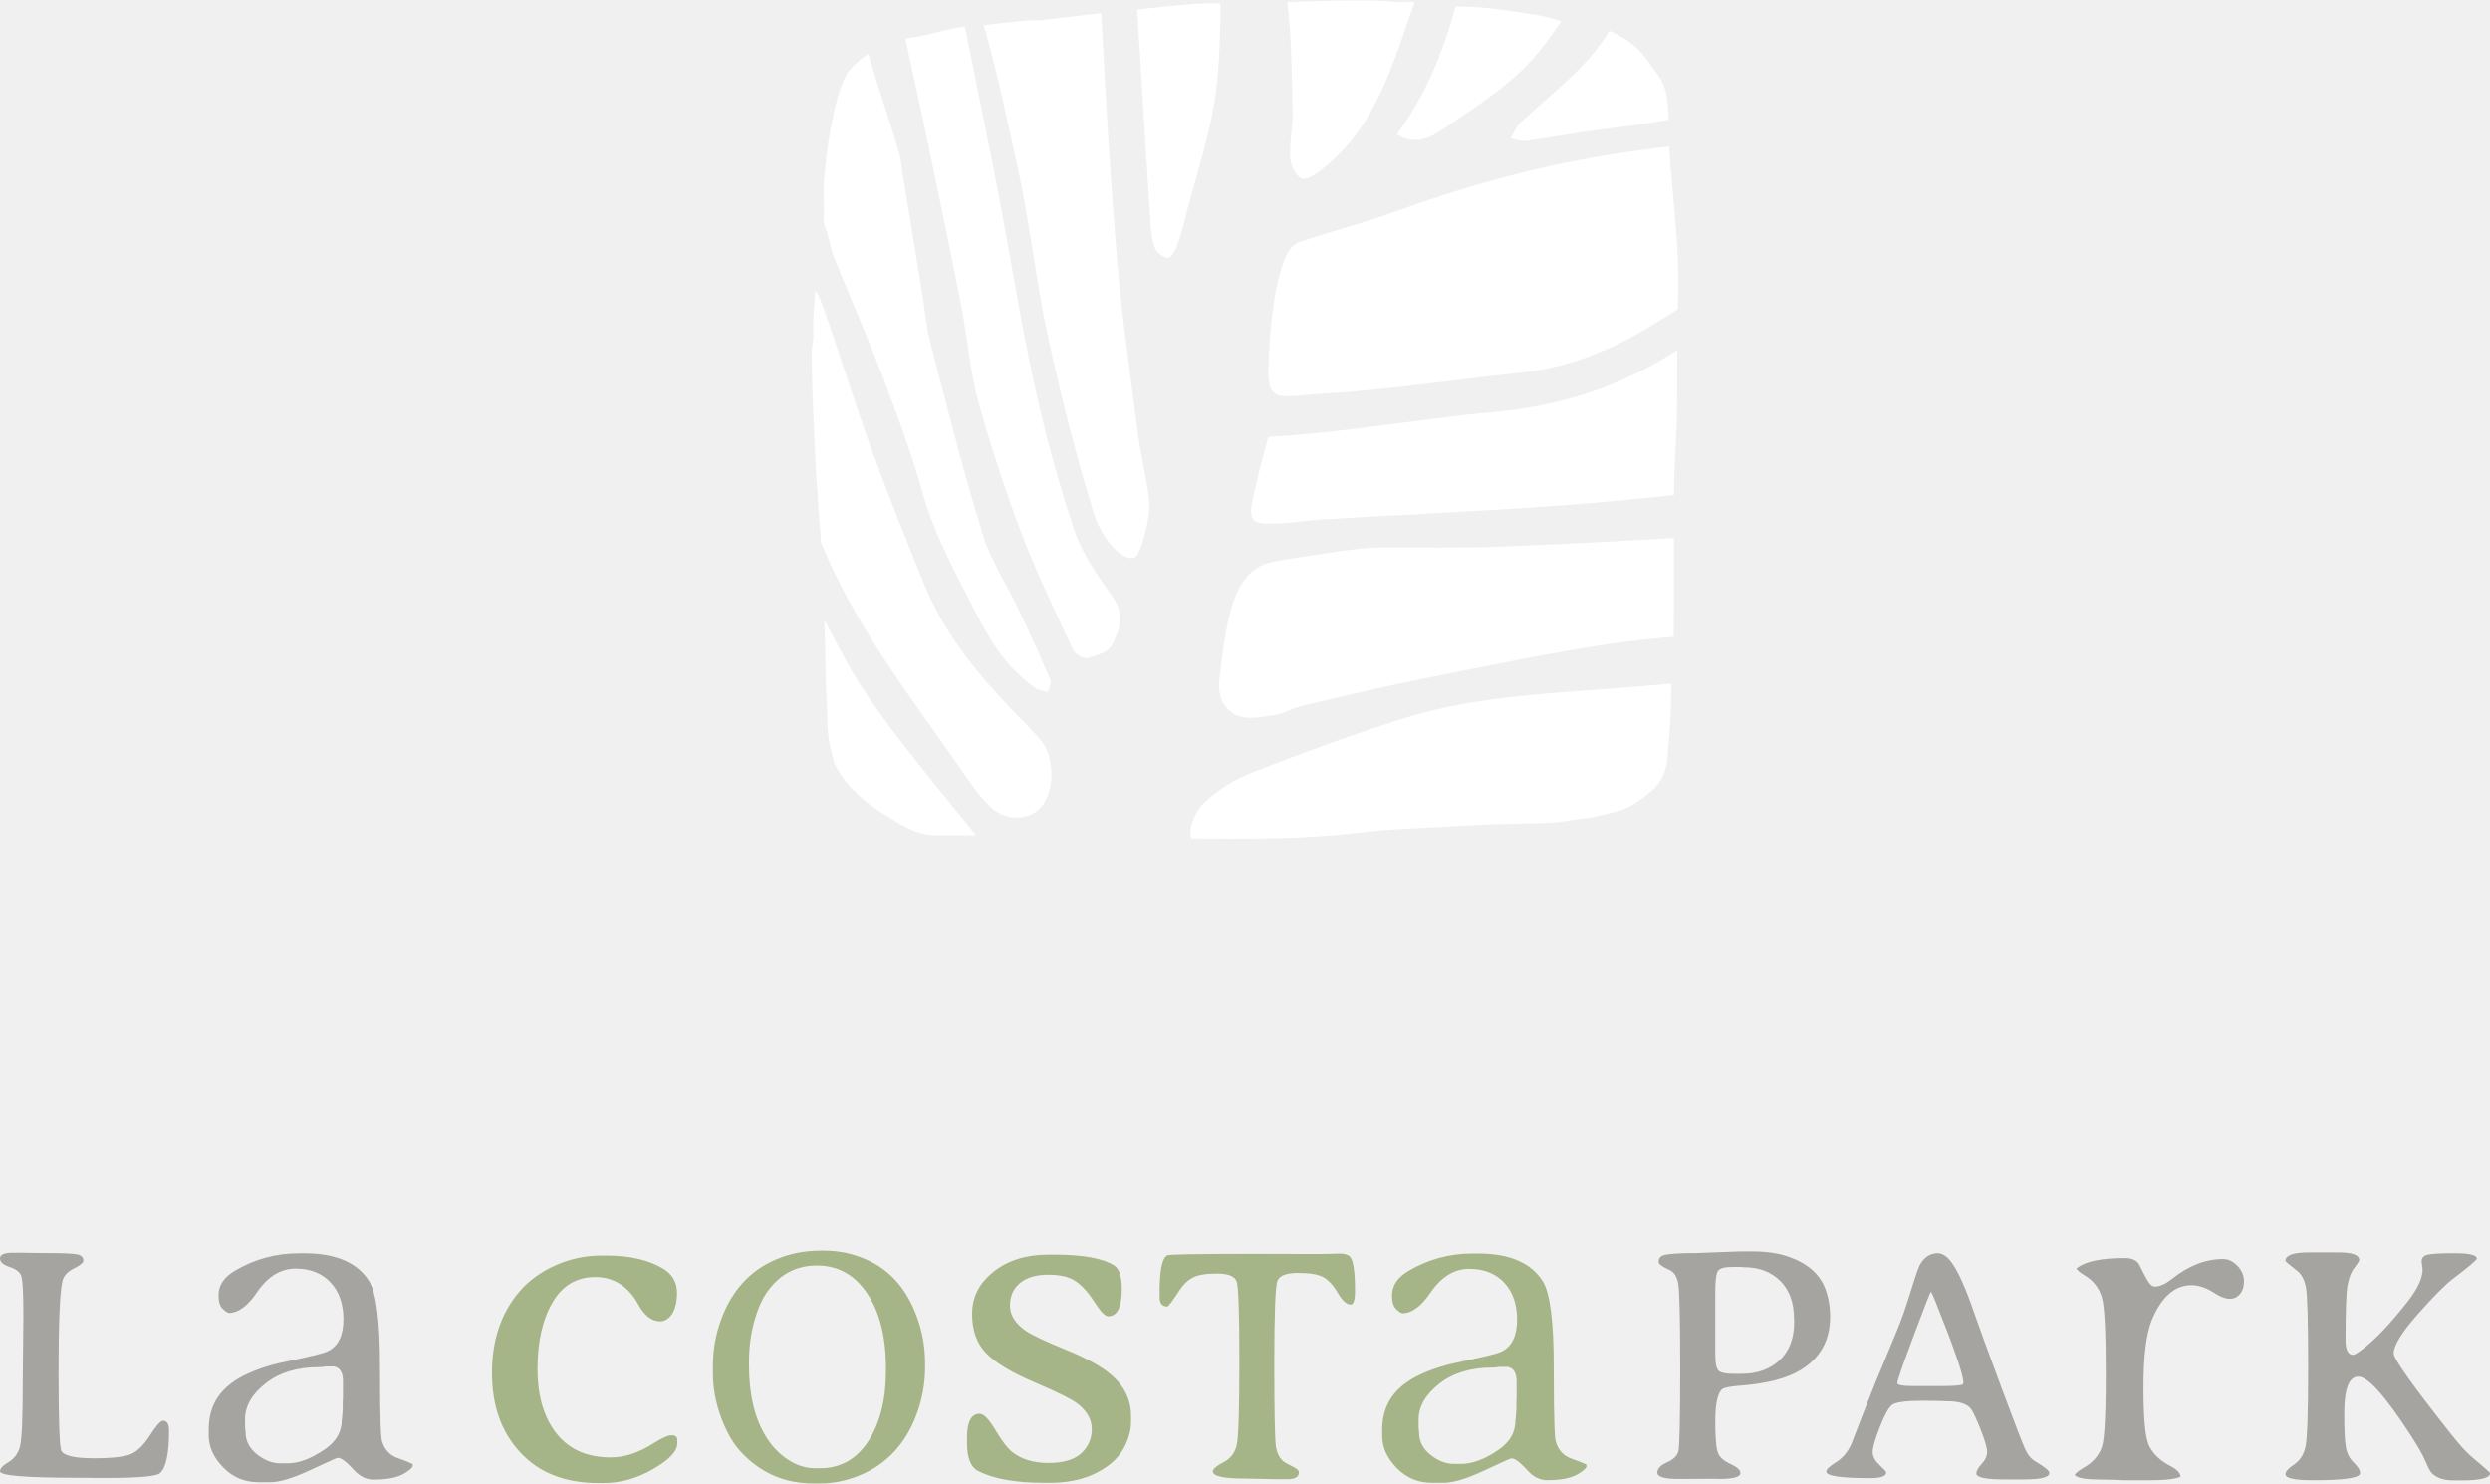
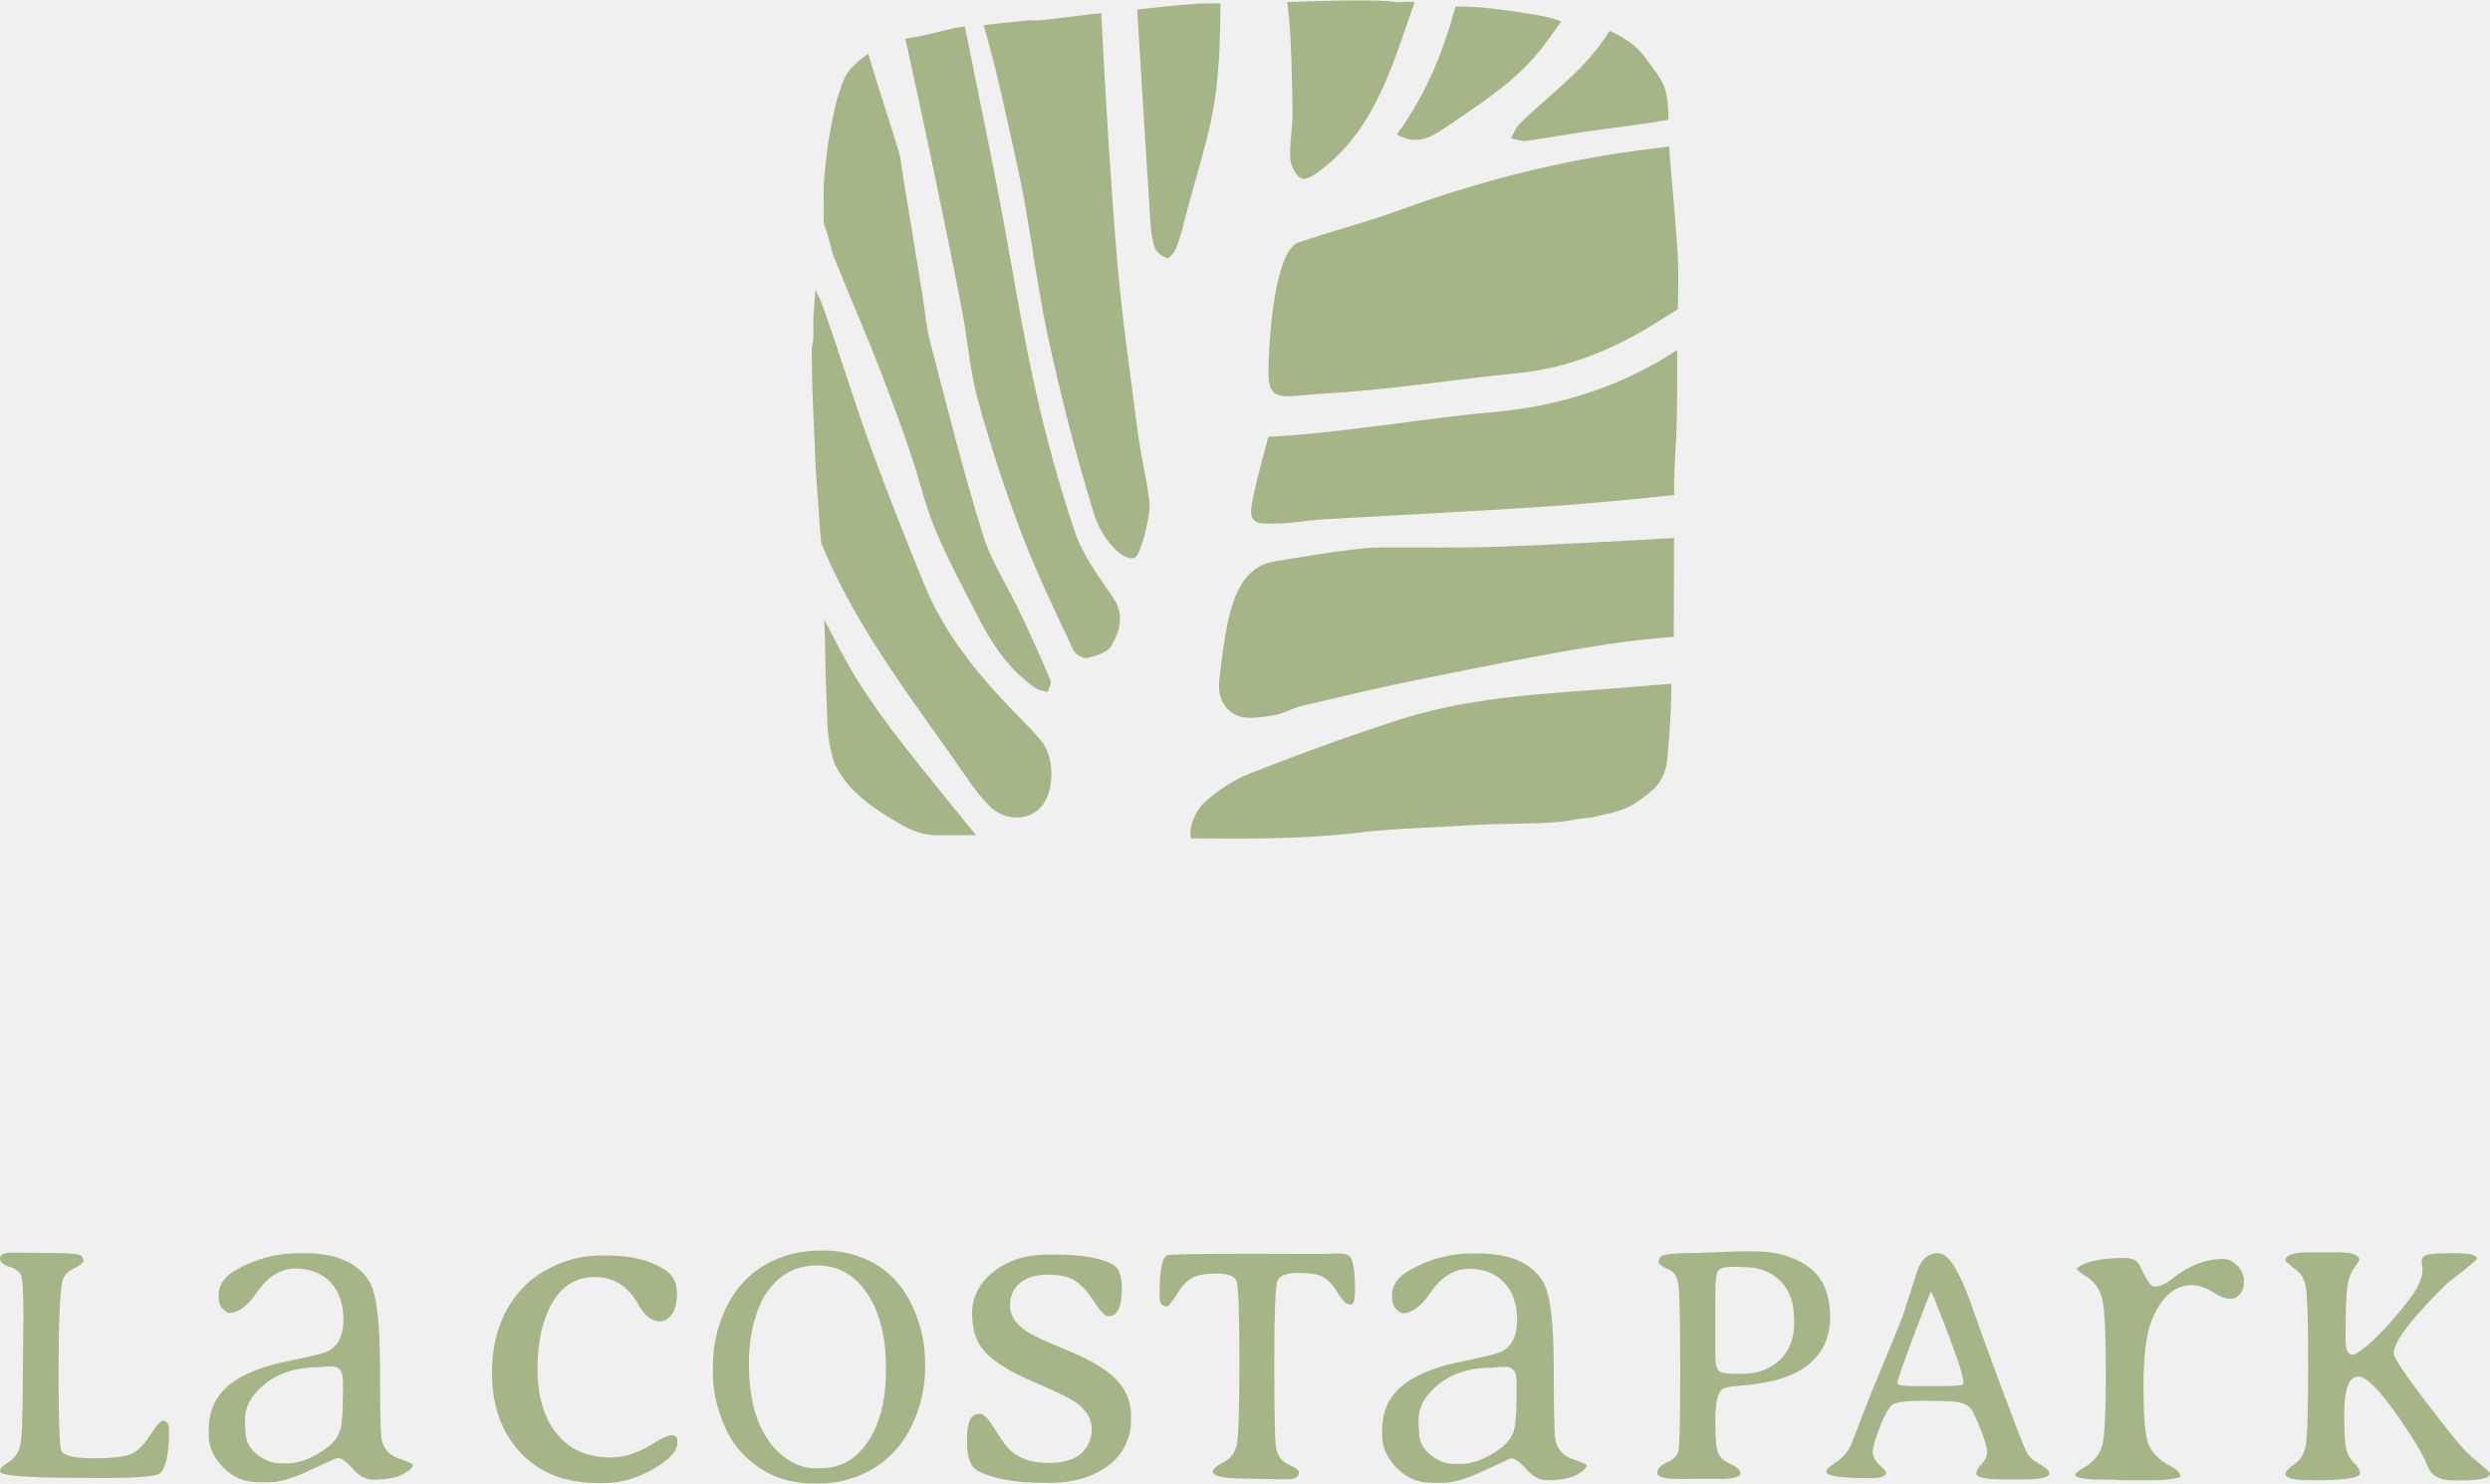
<svg xmlns="http://www.w3.org/2000/svg" viewBox="0 0 236.94 141.16">
  <g transform="translate(-91.992,-214.314)">
-     <path fill="#fff" d="M209.664 282.376 C210.651 282.824 212.036 282.546 213.213 282.377 C214.122 282.246 214.963 281.698 215.869 281.486 C219.662 280.596 223.452 279.688 227.271 278.925 C233.245 277.732 239.215 276.487 245.234 275.576 C247.231 275.274 249.244 275.078 251.261 274.909 C251.286 271.776 251.281 268.642 251.282 265.508 C245.854 265.827 240.425 266.112 234.993 266.322 C230.783 266.484 227.197 266.389 222.978 266.417 C221.047 266.430 214.899 267.454 213.219 267.748 C209.276 268.438 208.693 273.294 208.028 278.929 C207.829 280.619 208.446 281.823 209.664 282.376 Z M213.811 264.123 C215.129 264.087 216.439 263.822 217.757 263.745 C224.403 263.357 231.053 263.041 237.696 262.611 C241.839 262.343 245.979 261.981 250.108 261.546 C250.503 261.505 250.898 261.461 251.293 261.419 C251.295 261.085 251.292 260.752 251.295 260.418 C251.313 258.387 251.509 256.358 251.549 254.327 C251.594 252.093 251.580 249.858 251.588 247.623 C246.287 251.106 240.312 253.024 233.716 253.568 C228.386 254.008 218.888 255.622 212.693 255.874 C212.693 255.874 211.549 259.906 211.128 262.179 C210.739 264.285 211.696 264.181 213.811 264.123 Z M214.989 224.883 C215.021 226.380 214.680 227.890 214.768 229.379 C214.809 230.078 215.343 231.138 215.880 231.306 C216.406 231.470 217.302 230.807 217.898 230.335 C223.024 226.275 224.558 220.233 226.612 214.515 C226.474 214.505 226.337 214.490 226.199 214.483 C225.663 214.455 225.105 214.588 224.591 214.483 C223.756 214.314 220.058 214.359 219.160 214.376 C217.606 214.407 216.053 214.459 214.500 214.513 C214.513 214.641 214.524 214.768 214.538 214.896 C214.905 218.202 214.918 221.551 214.989 224.883 Z M215.534 237.399 C213.172 238.232 212.694 247.360 212.693 249.801 C212.692 252.760 214.179 251.978 217.931 251.770 C224.135 251.426 230.300 250.428 236.492 249.810 C241.248 249.335 245.497 247.571 249.499 245.083 C250.217 244.637 250.931 244.183 251.648 243.736 C251.682 242.415 251.712 241.095 251.682 239.775 C251.637 237.760 251.430 235.747 251.276 233.735 C251.150 232.091 250.964 230.451 250.864 228.806 C250.853 228.620 250.854 228.434 250.847 228.248 C249.388 228.449 247.918 228.614 246.466 228.830 C239.278 229.898 232.271 231.739 225.463 234.208 C221.610 235.607 218.494 236.355 215.534 237.399 Z M229.383 226.550 C232.799 224.206 236.382 222.031 238.908 218.623 C239.463 217.875 240.011 217.123 240.562 216.374 C239.920 216.058 238.830 215.840 238.083 215.718 C237.042 215.547 235.931 215.375 234.885 215.241 C233.318 215.041 232.402 214.933 230.495 214.933 C229.340 219.166 227.739 223.248 224.909 227.102 C226.720 228.193 228.141 227.402 229.383 226.550 Z M235.743 227.481 C236.252 227.566 236.780 227.781 237.268 227.714 C239.695 227.382 242.103 226.911 244.532 226.609 C246.617 226.350 248.702 226.077 250.763 225.711 C250.752 225.347 250.749 224.982 250.723 224.619 C250.666 223.836 250.564 223.005 250.245 222.303 C249.870 221.480 249.244 220.770 248.718 220.016 C247.809 218.714 246.556 217.838 245.142 217.252 C242.893 220.952 239.541 223.212 236.622 226.061 C236.235 226.438 236.032 227.003 235.743 227.481 Z M200.206 215.220 C200.603 221.922 201.023 228.623 201.455 235.323 C201.511 236.200 201.602 237.105 201.892 237.922 C202.043 238.350 202.621 238.736 203.088 238.884 C203.255 238.937 203.780 238.279 203.935 237.868 C204.290 236.932 204.543 235.954 204.791 234.982 C205.804 230.999 207.191 227.060 207.698 223.013 C208.043 220.246 208.116 217.443 208.128 214.635 C207.319 214.631 206.510 214.634 205.705 214.687 C203.868 214.808 202.038 215.022 200.206 215.220 Z M195.481 276.930 C196.311 276.723 197.415 276.386 197.767 275.749 C198.545 274.339 199.044 272.808 197.888 271.143 C196.506 269.152 195.006 267.106 194.247 264.851 C192.705 260.271 191.440 255.575 190.405 250.852 C189.102 244.909 188.172 238.885 187.027 232.906 C186.069 227.910 185.034 222.929 184.029 217.941 C183.955 217.574 183.877 217.208 183.800 216.842 C183.520 216.874 183.238 216.903 182.962 216.958 C181.551 217.239 180.168 217.698 178.746 217.888 C178.540 217.915 178.341 217.955 178.142 217.993 C178.980 221.792 179.802 225.594 180.602 229.402 C181.605 234.177 182.588 238.958 183.517 243.749 C184.076 246.639 184.284 249.616 185.062 252.441 C186.240 256.716 187.627 260.948 189.204 265.093 C190.642 268.874 192.424 272.526 194.134 276.198 C194.316 276.589 195.103 277.024 195.481 276.930 Z M170.570 236.089 C170.900 237.034 171.051 238.045 171.423 238.971 C172.923 242.714 174.557 246.404 175.988 250.173 C177.365 253.798 178.734 257.443 179.773 261.173 C180.949 265.392 183.076 269.133 185.035 272.972 C186.387 275.627 188.029 278.069 190.533 279.796 C190.855 280.018 191.309 280.050 191.701 280.170 C191.793 279.787 192.072 279.325 191.949 279.033 C191.018 276.840 190.037 274.667 189.018 272.514 C187.848 270.042 186.286 267.699 185.490 265.117 C183.638 259.123 182.115 253.025 180.529 246.951 C180.133 245.439 180.009 243.856 179.757 242.306 C179.119 238.404 178.479 234.503 177.841 230.602 C177.750 230.044 177.735 229.465 177.574 228.930 C176.615 225.756 175.549 222.610 174.612 219.432 C174.003 219.844 173.428 220.326 172.903 220.902 C172.384 221.470 172.138 222.266 171.863 223.056 C171.488 224.132 171.258 225.422 171.039 226.530 C170.720 228.146 170.553 229.797 170.408 231.440 C170.318 232.456 170.400 233.486 170.384 234.510 C170.380 234.850 170.375 235.192 170.368 235.533 C170.436 235.719 170.505 235.903 170.570 236.089 Z M221.377 293.534 C224.341 293.171 227.343 293.114 230.328 292.928 C231.538 292.853 232.750 292.789 233.962 292.748 C235.885 292.685 237.813 292.695 239.732 292.578 C240.866 292.509 240.973 292.425 242.101 292.255 C242.102 292.269 243.120 292.114 243.121 292.128 C243.261 292.115 243.406 292.121 243.540 292.086 C244.612 291.809 245.735 291.643 246.738 291.204 C247.632 290.812 248.443 290.174 249.201 289.537 C250.135 288.753 250.574 287.532 250.657 286.475 C250.805 284.601 250.908 283.592 250.984 281.838 C251.005 281.340 251.023 279.868 251.035 279.368 C250.011 279.455 248.987 279.540 247.963 279.630 C240.380 280.293 232.709 280.406 225.376 282.731 C220.538 284.264 215.767 286.028 211.037 287.870 C209.430 288.496 207.880 289.503 206.606 290.667 C205.833 291.373 205.200 292.743 205.269 293.764 C205.276 293.874 205.299 293.983 205.316 294.093 C210.676 294.130 216.031 294.188 221.377 293.534 Z M191.165 216.229 C190.694 216.281 190.212 216.224 189.740 216.266 C188.256 216.395 185.653 216.702 185.594 216.708 C186.905 221.199 187.812 225.675 188.824 230.234 C190.021 235.629 190.571 241.166 191.756 246.564 C192.994 252.196 194.411 257.804 196.123 263.315 C196.805 265.508 198.861 267.888 200.009 267.354 C200.491 267.129 201.549 263.444 201.353 261.932 C201.024 259.406 200.546 257.732 200.224 255.204 C199.542 249.844 198.750 244.491 198.298 239.110 C197.653 231.459 197.211 223.789 196.807 216.120 C196.797 215.937 196.796 215.753 196.788 215.570 C196.452 215.604 196.115 215.632 195.780 215.671 C194.240 215.847 192.705 216.058 191.165 216.229 Z M173.524 278.951 C172.389 277.126 171.442 275.184 170.427 273.283 C170.431 273.443 170.431 273.603 170.440 273.763 C170.558 276.076 170.506 277.857 170.612 280.170 C170.632 280.616 170.709 282.008 170.707 282.426 C170.700 283.920 170.881 285.141 171.322 286.743 C171.544 287.546 172.708 288.994 172.816 289.110 C173.614 289.975 174.365 290.602 175.196 291.185 C176.212 291.898 177.838 292.844 177.922 292.887 C179.343 293.622 180.183 293.802 181.328 293.796 C182.402 293.790 183.510 293.799 184.870 293.785 C182.551 290.936 180.220 288.096 177.960 285.201 C176.389 283.188 174.871 281.117 173.524 278.951 Z M191.279 290.827 C192.368 289.223 192.301 286.267 191.038 284.770 C190.066 283.618 188.971 282.570 187.932 281.477 C184.668 278.048 181.751 274.361 179.945 269.941 C178.163 265.581 176.421 261.201 174.814 256.773 C173.213 252.358 171.867 247.849 170.277 243.428 C170.089 242.903 169.844 242.398 169.583 241.898 C169.516 242.682 169.456 243.467 169.402 244.253 C169.353 244.993 169.404 245.739 169.383 246.482 C169.376 246.786 169.298 247.087 169.253 247.389 C169.194 247.784 169.301 251.829 169.344 252.617 C169.365 252.992 169.592 258.768 169.633 259.286 C169.771 261.005 169.850 262.238 169.967 263.958 C170.001 264.457 170.092 265.331 170.126 265.937 C170.189 266.091 170.249 266.249 170.312 266.404 C173.771 274.661 179.417 281.642 184.439 288.971 C184.936 289.695 185.532 290.359 186.139 290.997 C187.618 292.553 190.174 292.454 191.279 290.827 Z" />
-     <path fill="#A6A4A0" d="M92.875 334.857 C92.286 334.668 91.992 334.397 91.992 334.044 C91.992 333.691 92.417 333.514 93.266 333.514 L94.172 333.514 L94.632 333.529 L95.998 333.545 C97.860 333.545 98.981 333.589 99.359 333.675 C99.737 333.763 99.927 333.959 99.927 334.266 C99.927 334.471 99.620 334.724 99.006 335.026 C98.392 335.328 98.029 335.750 97.916 336.292 C97.681 337.397 97.563 340.278 97.563 344.933 C97.563 349.589 97.656 352.075 97.840 352.393 C98.105 352.853 99.136 353.083 100.933 353.083 C102.729 353.083 103.926 352.940 104.524 352.653 C105.123 352.367 105.710 351.771 106.289 350.865 C106.866 349.960 107.273 349.507 107.509 349.507 C107.887 349.507 108.077 349.824 108.077 350.458 C108.077 352.669 107.786 354.019 107.202 354.510 C106.854 354.807 105.151 354.956 102.091 354.956 L100.725 354.956 L100.264 354.940 L99.359 354.940 C94.448 354.940 91.992 354.735 91.992 354.326 C91.992 354.060 92.261 353.769 92.798 353.452 C93.335 353.134 93.696 352.658 93.880 352.024 C94.064 351.390 94.156 349.374 94.156 345.977 L94.218 339.515 C94.218 337.274 94.141 335.985 93.987 335.648 C93.834 335.310 93.463 335.046 92.875 334.857 Z M123.005 344.349 C122.756 344.391 122.536 344.411 122.343 344.411 C120.293 344.411 118.598 344.921 117.306 345.927 C115.982 346.956 115.311 348.108 115.311 349.352 L115.311 350.125 C115.344 350.346 115.358 350.476 115.358 350.579 C115.358 351.432 115.734 352.157 116.476 352.733 C117.188 353.285 117.916 353.566 118.639 353.566 L119.366 353.566 C120.445 353.566 121.660 353.098 122.980 352.177 C123.996 351.465 124.512 350.545 124.512 349.443 C124.541 349.297 124.557 349.139 124.557 349.034 L124.601 348.474 L124.603 347.739 L124.625 347.328 L124.626 345.739 C124.626 344.480 123.935 344.344 123.638 344.344 L123.037 344.344 L123.005 344.349 M116.617 355.364 C115.262 355.364 114.155 354.902 113.231 353.950 C112.305 352.996 111.855 351.997 111.855 350.897 L111.855 350.329 C111.855 348.531 112.512 347.131 113.865 346.049 C114.804 345.298 116.186 344.665 117.973 344.167 C118.115 344.126 118.658 343.997 120.448 343.616 C122.443 343.191 122.971 343.000 123.195 342.893 C124.176 342.411 124.671 341.394 124.671 339.866 C124.671 338.398 124.260 337.214 123.450 336.346 C122.634 335.471 121.512 335.027 120.117 335.027 C118.694 335.027 117.453 335.797 116.426 337.315 C115.553 338.601 114.662 339.254 113.777 339.254 C113.758 339.254 113.582 339.243 113.187 338.864 C112.922 338.609 112.788 338.178 112.788 337.582 C112.788 336.618 113.303 335.845 114.364 335.219 C116.217 334.125 118.252 333.570 120.412 333.570 L120.979 333.570 C123.983 333.570 126.056 334.477 127.140 336.265 C127.811 337.378 128.150 340.076 128.150 344.285 C128.150 350.059 128.256 351.155 128.348 351.465 C128.581 352.271 129.102 352.820 129.896 353.090 C130.782 353.398 131.130 353.566 131.263 353.643 L131.263 353.829 C131.263 353.831 131.239 354.070 130.414 354.555 C129.782 354.926 128.809 355.114 127.523 355.114 C126.846 355.114 126.242 354.816 125.679 354.208 C124.790 353.243 124.420 353.046 124.138 353.046 C124.029 353.046 124.029 353.046 121.449 354.242 C119.843 354.987 118.577 355.364 117.685 355.364 L116.617 355.364 Z" />
+     <path fill="#A6B587" d="M209.664 282.376 C210.651 282.824 212.036 282.546 213.213 282.377 C214.122 282.246 214.963 281.698 215.869 281.486 C219.662 280.596 223.452 279.688 227.271 278.925 C233.245 277.732 239.215 276.487 245.234 275.576 C247.231 275.274 249.244 275.078 251.261 274.909 C251.286 271.776 251.281 268.642 251.282 265.508 C245.854 265.827 240.425 266.112 234.993 266.322 C230.783 266.484 227.197 266.389 222.978 266.417 C221.047 266.430 214.899 267.454 213.219 267.748 C209.276 268.438 208.693 273.294 208.028 278.929 C207.829 280.619 208.446 281.823 209.664 282.376 Z M213.811 264.123 C215.129 264.087 216.439 263.822 217.757 263.745 C224.403 263.357 231.053 263.041 237.696 262.611 C241.839 262.343 245.979 261.981 250.108 261.546 C250.503 261.505 250.898 261.461 251.293 261.419 C251.295 261.085 251.292 260.752 251.295 260.418 C251.313 258.387 251.509 256.358 251.549 254.327 C251.594 252.093 251.580 249.858 251.588 247.623 C246.287 251.106 240.312 253.024 233.716 253.568 C228.386 254.008 218.888 255.622 212.693 255.874 C212.693 255.874 211.549 259.906 211.128 262.179 C210.739 264.285 211.696 264.181 213.811 264.123 Z M214.989 224.883 C215.021 226.380 214.680 227.890 214.768 229.379 C214.809 230.078 215.343 231.138 215.880 231.306 C216.406 231.470 217.302 230.807 217.898 230.335 C223.024 226.275 224.558 220.233 226.612 214.515 C226.474 214.505 226.337 214.490 226.199 214.483 C225.663 214.455 225.105 214.588 224.591 214.483 C223.756 214.314 220.058 214.359 219.160 214.376 C217.606 214.407 216.053 214.459 214.500 214.513 C214.513 214.641 214.524 214.768 214.538 214.896 C214.905 218.202 214.918 221.551 214.989 224.883 Z M215.534 237.399 C213.172 238.232 212.694 247.360 212.693 249.801 C212.692 252.760 214.179 251.978 217.931 251.770 C224.135 251.426 230.300 250.428 236.492 249.810 C241.248 249.335 245.497 247.571 249.499 245.083 C250.217 244.637 250.931 244.183 251.648 243.736 C251.682 242.415 251.712 241.095 251.682 239.775 C251.637 237.760 251.430 235.747 251.276 233.735 C251.150 232.091 250.964 230.451 250.864 228.806 C250.853 228.620 250.854 228.434 250.847 228.248 C249.388 228.449 247.918 228.614 246.466 228.830 C239.278 229.898 232.271 231.739 225.463 234.208 C221.610 235.607 218.494 236.355 215.534 237.399 Z M229.383 226.550 C232.799 224.206 236.382 222.031 238.908 218.623 C239.463 217.875 240.011 217.123 240.562 216.374 C239.920 216.058 238.830 215.840 238.083 215.718 C237.042 215.547 235.931 215.375 234.885 215.241 C233.318 215.041 232.402 214.933 230.495 214.933 C229.340 219.166 227.739 223.248 224.909 227.102 C226.720 228.193 228.141 227.402 229.383 226.550 Z M235.743 227.481 C236.252 227.566 236.780 227.781 237.268 227.714 C239.695 227.382 242.103 226.911 244.532 226.609 C246.617 226.350 248.702 226.077 250.763 225.711 C250.752 225.347 250.749 224.982 250.723 224.619 C250.666 223.836 250.564 223.005 250.245 222.303 C249.870 221.480 249.244 220.770 248.718 220.016 C247.809 218.714 246.556 217.838 245.142 217.252 C242.893 220.952 239.541 223.212 236.622 226.061 C236.235 226.438 236.032 227.003 235.743 227.481 Z M200.206 215.220 C200.603 221.922 201.023 228.623 201.455 235.323 C201.511 236.200 201.602 237.105 201.892 237.922 C202.043 238.350 202.621 238.736 203.088 238.884 C203.255 238.937 203.780 238.279 203.935 237.868 C204.290 236.932 204.543 235.954 204.791 234.982 C205.804 230.999 207.191 227.060 207.698 223.013 C208.043 220.246 208.116 217.443 208.128 214.635 C207.319 214.631 206.510 214.634 205.705 214.687 C203.868 214.808 202.038 215.022 200.206 215.220 Z M195.481 276.930 C196.311 276.723 197.415 276.386 197.767 275.749 C198.545 274.339 199.044 272.808 197.888 271.143 C196.506 269.152 195.006 267.106 194.247 264.851 C192.705 260.271 191.440 255.575 190.405 250.852 C189.102 244.909 188.172 238.885 187.027 232.906 C186.069 227.910 185.034 222.929 184.029 217.941 C183.955 217.574 183.877 217.208 183.800 216.842 C183.520 216.874 183.238 216.903 182.962 216.958 C181.551 217.239 180.168 217.698 178.746 217.888 C178.540 217.915 178.341 217.955 178.142 217.993 C178.980 221.792 179.802 225.594 180.602 229.402 C181.605 234.177 182.588 238.958 183.517 243.749 C184.076 246.639 184.284 249.616 185.062 252.441 C186.240 256.716 187.627 260.948 189.204 265.093 C190.642 268.874 192.424 272.526 194.134 276.198 C194.316 276.589 195.103 277.024 195.481 276.930 Z M170.570 236.089 C170.900 237.034 171.051 238.045 171.423 238.971 C172.923 242.714 174.557 246.404 175.988 250.173 C177.365 253.798 178.734 257.443 179.773 261.173 C180.949 265.392 183.076 269.133 185.035 272.972 C186.387 275.627 188.029 278.069 190.533 279.796 C190.855 280.018 191.309 280.050 191.701 280.170 C191.793 279.787 192.072 279.325 191.949 279.033 C191.018 276.840 190.037 274.667 189.018 272.514 C187.848 270.042 186.286 267.699 185.490 265.117 C183.638 259.123 182.115 253.025 180.529 246.951 C180.133 245.439 180.009 243.856 179.757 242.306 C179.119 238.404 178.479 234.503 177.841 230.602 C177.750 230.044 177.735 229.465 177.574 228.930 C176.615 225.756 175.549 222.610 174.612 219.432 C174.003 219.844 173.428 220.326 172.903 220.902 C172.384 221.470 172.138 222.266 171.863 223.056 C171.488 224.132 171.258 225.422 171.039 226.530 C170.720 228.146 170.553 229.797 170.408 231.440 C170.318 232.456 170.400 233.486 170.384 234.510 C170.380 234.850 170.375 235.192 170.368 235.533 C170.436 235.719 170.505 235.903 170.570 236.089 Z M221.377 293.534 C224.341 293.171 227.343 293.114 230.328 292.928 C231.538 292.853 232.750 292.789 233.962 292.748 C235.885 292.685 237.813 292.695 239.732 292.578 C240.866 292.509 240.973 292.425 242.101 292.255 C242.102 292.269 243.120 292.114 243.121 292.128 C243.261 292.115 243.406 292.121 243.540 292.086 C244.612 291.809 245.735 291.643 246.738 291.204 C247.632 290.812 248.443 290.174 249.201 289.537 C250.135 288.753 250.574 287.532 250.657 286.475 C250.805 284.601 250.908 283.592 250.984 281.838 C251.005 281.340 251.023 279.868 251.035 279.368 C250.011 279.455 248.987 279.540 247.963 279.630 C240.380 280.293 232.709 280.406 225.376 282.731 C220.538 284.264 215.767 286.028 211.037 287.870 C209.430 288.496 207.880 289.503 206.606 290.667 C205.833 291.373 205.200 292.743 205.269 293.764 C205.276 293.874 205.299 293.983 205.316 294.093 C210.676 294.130 216.031 294.188 221.377 293.534 Z M191.165 216.229 C190.694 216.281 190.212 216.224 189.740 216.266 C188.256 216.395 185.653 216.702 185.594 216.708 C186.905 221.199 187.812 225.675 188.824 230.234 C190.021 235.629 190.571 241.166 191.756 246.564 C192.994 252.196 194.411 257.804 196.123 263.315 C196.805 265.508 198.861 267.888 200.009 267.354 C200.491 267.129 201.549 263.444 201.353 261.932 C201.024 259.406 200.546 257.732 200.224 255.204 C199.542 249.844 198.750 244.491 198.298 239.110 C197.653 231.459 197.211 223.789 196.807 216.120 C196.797 215.937 196.796 215.753 196.788 215.570 C196.452 215.604 196.115 215.632 195.780 215.671 C194.240 215.847 192.705 216.058 191.165 216.229 Z M173.524 278.951 C172.389 277.126 171.442 275.184 170.427 273.283 C170.431 273.443 170.431 273.603 170.440 273.763 C170.558 276.076 170.506 277.857 170.612 280.170 C170.632 280.616 170.709 282.008 170.707 282.426 C170.700 283.920 170.881 285.141 171.322 286.743 C171.544 287.546 172.708 288.994 172.816 289.110 C173.614 289.975 174.365 290.602 175.196 291.185 C176.212 291.898 177.838 292.844 177.922 292.887 C179.343 293.622 180.183 293.802 181.328 293.796 C182.402 293.790 183.510 293.799 184.870 293.785 C182.551 290.936 180.220 288.096 177.960 285.201 C176.389 283.188 174.871 281.117 173.524 278.951 Z M191.279 290.827 C192.368 289.223 192.301 286.267 191.038 284.770 C190.066 283.618 188.971 282.570 187.932 281.477 C184.668 278.048 181.751 274.361 179.945 269.941 C178.163 265.581 176.421 261.201 174.814 256.773 C173.213 252.358 171.867 247.849 170.277 243.428 C170.089 242.903 169.844 242.398 169.583 241.898 C169.516 242.682 169.456 243.467 169.402 244.253 C169.353 244.993 169.404 245.739 169.383 246.482 C169.376 246.786 169.298 247.087 169.253 247.389 C169.194 247.784 169.301 251.829 169.344 252.617 C169.365 252.992 169.592 258.768 169.633 259.286 C169.771 261.005 169.850 262.238 169.967 263.958 C170.001 264.457 170.092 265.331 170.126 265.937 C170.189 266.091 170.249 266.249 170.312 266.404 C173.771 274.661 179.417 281.642 184.439 288.971 C184.936 289.695 185.532 290.359 186.139 290.997 C187.618 292.553 190.174 292.454 191.279 290.827 Z" />
+     <path fill="#A6B587" d="M92.875 334.857 C92.286 334.668 91.992 334.397 91.992 334.044 C91.992 333.691 92.417 333.514 93.266 333.514 L94.172 333.514 L94.632 333.529 L95.998 333.545 C97.860 333.545 98.981 333.589 99.359 333.675 C99.737 333.763 99.927 333.959 99.927 334.266 C99.927 334.471 99.620 334.724 99.006 335.026 C98.392 335.328 98.029 335.750 97.916 336.292 C97.681 337.397 97.563 340.278 97.563 344.933 C97.563 349.589 97.656 352.075 97.840 352.393 C98.105 352.853 99.136 353.083 100.933 353.083 C102.729 353.083 103.926 352.940 104.524 352.653 C105.123 352.367 105.710 351.771 106.289 350.865 C106.866 349.960 107.273 349.507 107.509 349.507 C107.887 349.507 108.077 349.824 108.077 350.458 C108.077 352.669 107.786 354.019 107.202 354.510 C106.854 354.807 105.151 354.956 102.091 354.956 L100.725 354.956 L100.264 354.940 L99.359 354.940 C94.448 354.940 91.992 354.735 91.992 354.326 C91.992 354.060 92.261 353.769 92.798 353.452 C93.335 353.134 93.696 352.658 93.880 352.024 C94.064 351.390 94.156 349.374 94.156 345.977 L94.218 339.515 C94.218 337.274 94.141 335.985 93.987 335.648 C93.834 335.310 93.463 335.046 92.875 334.857 Z M123.005 344.349 C122.756 344.391 122.536 344.411 122.343 344.411 C120.293 344.411 118.598 344.921 117.306 345.927 C115.982 346.956 115.311 348.108 115.311 349.352 L115.311 350.125 C115.344 350.346 115.358 350.476 115.358 350.579 C115.358 351.432 115.734 352.157 116.476 352.733 C117.188 353.285 117.916 353.566 118.639 353.566 L119.366 353.566 C120.445 353.566 121.660 353.098 122.980 352.177 C123.996 351.465 124.512 350.545 124.512 349.443 C124.541 349.297 124.557 349.139 124.557 349.034 L124.601 348.474 L124.603 347.739 L124.625 347.328 L124.626 345.739 C124.626 344.480 123.935 344.344 123.638 344.344 L123.037 344.344 L123.005 344.349 M116.617 355.364 C115.262 355.364 114.155 354.902 113.231 353.950 C112.305 352.996 111.855 351.997 111.855 350.897 L111.855 350.329 C111.855 348.531 112.512 347.131 113.865 346.049 C114.804 345.298 116.186 344.665 117.973 344.167 C118.115 344.126 118.658 343.997 120.448 343.616 C122.443 343.191 122.971 343.000 123.195 342.893 C124.176 342.411 124.671 341.394 124.671 339.866 C124.671 338.398 124.260 337.214 123.450 336.346 C122.634 335.471 121.512 335.027 120.117 335.027 C118.694 335.027 117.453 335.797 116.426 337.315 C115.553 338.601 114.662 339.254 113.777 339.254 C113.758 339.254 113.582 339.243 113.187 338.864 C112.922 338.609 112.788 338.178 112.788 337.582 C112.788 336.618 113.303 335.845 114.364 335.219 C116.217 334.125 118.252 333.570 120.412 333.570 L120.979 333.570 C123.983 333.570 126.056 334.477 127.140 336.265 C127.811 337.378 128.150 340.076 128.150 344.285 C128.150 350.059 128.256 351.155 128.348 351.465 C128.581 352.271 129.102 352.820 129.896 353.090 C130.782 353.398 131.130 353.566 131.263 353.643 L131.263 353.829 C131.263 353.831 131.239 354.070 130.414 354.555 C129.782 354.926 128.809 355.114 127.523 355.114 C126.846 355.114 126.242 354.816 125.679 354.208 C124.790 353.243 124.420 353.046 124.138 353.046 C124.029 353.046 124.029 353.046 121.449 354.242 C119.843 354.987 118.577 355.364 117.685 355.364 L116.617 355.364 Z" />
    <path fill="#A6B587" d="M156.416 337.371 C156.401 338.382 156.189 339.115 155.779 339.569 C155.486 339.892 155.155 340.053 154.790 340.053 C154.628 340.053 154.460 340.024 154.284 339.965 C153.697 339.775 153.177 339.262 152.723 338.426 C151.755 336.697 150.389 335.832 148.623 335.832 C146.856 335.832 145.501 336.645 144.556 338.272 C143.611 339.899 143.138 341.999 143.138 344.571 C143.138 347.143 143.738 349.191 144.940 350.715 C146.142 352.240 147.864 353.002 150.107 353.002 C151.426 353.002 152.782 352.555 154.174 351.661 C154.980 351.148 155.559 350.891 155.911 350.891 C156.262 350.891 156.438 351.038 156.438 351.331 L156.438 351.683 C156.438 352.416 155.673 353.225 154.141 354.112 C152.609 354.999 151.037 355.442 149.426 355.442 L148.919 355.442 C145.783 355.442 143.314 354.475 141.511 352.540 C139.708 350.605 138.807 348.081 138.807 344.967 C138.807 341.852 139.671 339.276 141.401 337.239 C142.280 336.198 143.420 335.363 144.819 334.733 C146.219 334.103 147.681 333.787 149.206 333.787 L149.711 333.787 C151.954 333.787 153.764 334.213 155.141 335.062 C155.991 335.590 156.416 336.360 156.416 337.371 Z M169.526 354.031 L170.049 354.031 C171.978 354.031 173.506 353.164 174.635 351.430 C175.743 349.686 176.297 347.475 176.297 344.798 L176.297 344.505 C176.297 341.540 175.702 339.170 174.512 337.395 C173.322 335.620 171.727 334.733 169.726 334.733 C167.736 334.733 166.145 335.590 164.955 337.303 C164.473 338.001 164.070 338.937 163.747 340.111 C163.424 341.286 163.262 342.571 163.262 343.966 L163.262 344.243 C163.262 347.003 163.795 349.255 164.863 350.999 C165.406 351.902 166.099 352.633 166.941 353.192 C167.782 353.751 168.643 354.031 169.526 354.031 M180.021 344.428 C180.021 345.926 179.759 347.393 179.237 348.830 C178.180 351.712 176.343 353.682 173.727 354.739 C172.496 355.231 171.275 355.478 170.064 355.478 L169.356 355.478 C166.658 355.478 164.380 354.487 162.524 352.507 C161.754 351.687 161.113 350.576 160.600 349.176 C160.087 347.775 159.831 346.393 159.831 345.028 L159.831 344.289 C159.831 342.761 160.093 341.289 160.615 339.873 C161.631 337.123 163.355 335.225 165.786 334.179 C167.099 333.604 168.531 333.317 170.080 333.317 L170.434 333.317 C171.788 333.317 173.086 333.584 174.328 334.117 C176.810 335.174 178.523 337.236 179.467 340.304 C179.837 341.494 180.021 342.745 180.021 344.059 L180.021 344.428 Z M199.618 349.044 L199.618 349.638 C199.618 350.356 199.427 351.107 199.046 351.891 C198.665 352.675 198.087 353.338 197.310 353.880 C195.859 354.907 194.070 355.420 191.946 355.420 L191.352 355.420 C188.597 355.420 186.494 355.038 185.042 354.276 C184.353 353.910 184.009 353.031 184.009 351.638 L184.009 351.110 C184.009 349.601 184.412 348.846 185.218 348.846 C185.599 348.846 186.098 349.363 186.713 350.396 C187.329 351.429 187.857 352.122 188.296 352.474 C189.175 353.177 190.326 353.529 191.747 353.529 C193.169 353.529 194.213 353.221 194.881 352.606 C195.547 351.990 195.881 351.224 195.881 350.308 C195.881 349.392 195.427 348.582 194.518 347.879 C193.961 347.454 192.594 346.776 190.418 345.845 C188.241 344.915 186.709 343.991 185.823 343.075 C184.936 342.159 184.493 340.910 184.493 339.327 C184.493 337.744 185.174 336.410 186.537 335.326 C187.901 334.241 189.630 333.699 191.726 333.699 L192.319 333.699 C195.045 333.699 196.943 334.043 198.013 334.732 C198.497 335.040 198.739 335.787 198.739 336.975 C198.739 338.704 198.306 339.569 197.442 339.569 C197.148 339.569 196.716 339.122 196.145 338.227 C195.573 337.334 194.983 336.674 194.375 336.249 C193.767 335.824 192.887 335.611 191.737 335.611 C190.586 335.611 189.692 335.875 189.054 336.403 C188.417 336.931 188.098 337.649 188.098 338.557 C188.098 339.466 188.611 340.272 189.637 340.975 C190.223 341.371 191.495 341.969 193.451 342.767 C195.408 343.566 196.848 344.369 197.772 345.175 C199.002 346.245 199.618 347.535 199.618 349.044 Z M207.401 354.338 C207.401 354.102 207.744 353.807 208.432 353.453 C209.119 353.099 209.540 352.519 209.694 351.714 C209.848 350.909 209.925 348.262 209.925 343.773 C209.925 339.285 209.841 336.784 209.671 336.271 C209.502 335.758 208.879 335.501 207.801 335.501 C206.724 335.501 205.944 335.635 205.462 335.902 C204.980 336.168 204.575 336.558 204.246 337.071 C203.569 338.118 203.174 338.641 203.062 338.641 C202.579 338.641 202.338 338.343 202.338 337.748 L202.338 337.287 C202.338 335.183 202.579 334.009 203.062 333.762 C203.246 333.670 205.924 333.624 211.095 333.624 L217.419 333.640 C217.758 333.640 218.101 333.634 218.450 333.624 L219.466 333.593 C219.989 333.593 220.338 333.722 220.513 333.978 C220.790 334.399 220.928 335.455 220.928 337.148 C220.928 338.020 220.790 338.456 220.513 338.456 C220.133 338.456 219.728 338.090 219.297 337.356 C218.866 336.622 218.404 336.119 217.912 335.848 C217.419 335.576 216.619 335.440 215.511 335.440 C214.403 335.440 213.749 335.691 213.549 336.194 C213.349 336.697 213.249 339.321 213.249 344.066 C213.249 348.811 213.305 351.475 213.418 352.060 C213.531 352.645 213.772 353.091 214.142 353.399 C214.255 353.491 214.523 353.640 214.949 353.846 C215.375 354.051 215.588 354.241 215.588 354.415 C215.588 354.856 215.234 355.076 214.526 355.076 L213.511 355.076 L210.495 355.015 C208.432 355.015 207.401 354.790 207.401 354.338 Z M234.687 344.387 C234.438 344.429 234.217 344.450 234.024 344.450 C231.971 344.450 230.273 344.960 228.979 345.967 C227.653 346.998 226.981 348.152 226.981 349.398 L226.981 350.172 C227.014 350.394 227.028 350.524 227.028 350.627 C227.028 351.481 227.404 352.207 228.148 352.784 C228.861 353.337 229.590 353.618 230.314 353.618 L231.043 353.618 C232.123 353.618 233.340 353.150 234.662 352.227 C235.680 351.514 236.197 350.593 236.197 349.489 C236.226 349.343 236.241 349.185 236.241 349.080 L236.286 348.519 L236.288 347.782 L236.309 347.370 L236.310 345.780 C236.310 344.518 235.619 344.382 235.321 344.382 L234.719 344.382 L234.687 344.387 M228.289 355.419 C226.932 355.419 225.823 354.957 224.898 354.004 C223.970 353.047 223.520 352.047 223.520 350.946 L223.520 350.377 C223.520 348.576 224.177 347.173 225.532 346.090 C226.473 345.338 227.858 344.704 229.647 344.204 C229.790 344.164 230.333 344.036 232.126 343.653 C234.124 343.227 234.653 343.036 234.878 342.929 C235.860 342.447 236.356 341.427 236.356 339.897 C236.356 338.427 235.944 337.240 235.132 336.371 C234.315 335.495 233.192 335.051 231.794 335.051 C230.370 335.051 229.126 335.822 228.098 337.342 C227.223 338.630 226.331 339.284 225.444 339.284 C225.426 339.284 225.250 339.273 224.853 338.894 C224.588 338.639 224.453 338.207 224.453 337.609 C224.453 336.644 224.970 335.870 226.032 335.243 C227.889 334.147 229.926 333.591 232.090 333.591 L232.658 333.591 C235.666 333.591 237.742 334.499 238.829 336.290 C239.500 337.405 239.840 340.107 239.840 344.323 C239.840 350.106 239.947 351.204 240.039 351.514 C240.272 352.322 240.794 352.871 241.589 353.142 C242.476 353.450 242.825 353.618 242.958 353.696 L242.958 353.882 C242.958 353.884 242.934 354.124 242.107 354.609 C241.475 354.981 240.501 355.169 239.213 355.169 C238.534 355.169 237.929 354.872 237.366 354.261 C236.475 353.296 236.104 353.098 235.822 353.098 C235.713 353.098 235.713 353.098 233.129 354.296 C231.520 355.041 230.252 355.419 229.359 355.419 L228.289 355.419 Z" />
-     <path fill="#A6A4A0" d="M255.216 337.276 L255.216 343.180 C255.216 344.051 255.327 344.579 255.550 344.766 C255.773 344.952 256.242 345.046 256.957 345.046 L257.733 345.046 C259.204 345.046 260.403 344.615 261.331 343.757 C262.258 342.896 262.721 341.684 262.721 340.120 L262.721 339.949 L262.705 339.779 C262.705 338.266 262.271 337.074 261.401 336.204 C260.530 335.335 259.380 334.899 257.951 334.899 L257.641 334.868 L256.894 334.868 C256.138 334.868 255.669 334.987 255.488 335.225 C255.307 335.464 255.216 336.147 255.216 337.276 M255.216 349.543 C255.216 351.143 255.302 352.154 255.473 352.573 C255.644 352.993 256.042 353.345 256.670 353.629 C257.296 353.915 257.609 354.202 257.609 354.492 C257.609 354.865 256.930 355.051 255.574 355.051 L255.170 355.036 L252.078 355.051 L251.705 355.051 C250.369 355.051 249.701 354.854 249.701 354.461 C249.701 354.068 250.006 353.738 250.617 353.474 C251.228 353.210 251.591 352.852 251.705 352.402 C251.818 351.951 251.876 349.352 251.876 344.602 C251.876 339.853 251.814 337.139 251.689 336.460 C251.565 335.783 251.290 335.350 250.865 335.163 C250.172 334.852 249.825 334.599 249.825 334.402 C249.825 334.070 249.970 333.858 250.260 333.766 C250.715 333.620 251.762 333.547 253.399 333.547 L255.030 333.486 C256.127 333.444 256.682 333.423 256.692 333.423 L257.532 333.392 L258.805 333.392 C260.059 333.392 261.162 333.553 262.115 333.873 C263.927 334.486 265.108 335.490 265.658 336.888 C265.979 337.706 266.140 338.623 266.140 339.638 C266.140 341.855 265.212 343.533 263.358 344.672 C262.053 345.480 260.106 345.983 257.516 346.180 C256.573 346.253 256.014 346.371 255.838 346.537 C255.424 346.941 255.216 347.943 255.216 349.543 Z M278.814 345.993 L278.814 345.806 C278.814 345.123 277.933 342.580 276.172 338.177 C275.924 337.556 275.776 337.245 275.729 337.245 C275.683 337.245 275.139 338.634 274.098 341.410 C273.057 344.186 272.537 345.693 272.537 345.931 C272.537 346.117 273.033 346.211 274.028 346.211 L276.700 346.211 C278.109 346.211 278.814 346.138 278.814 345.993 M265.777 354.352 C265.777 354.145 266.091 353.845 266.717 353.451 C267.344 353.058 267.828 352.478 268.170 351.711 C268.180 351.680 268.533 350.766 269.227 348.968 C269.920 347.171 270.684 345.286 271.518 343.313 C272.352 341.340 272.898 339.972 273.158 339.211 C273.417 338.449 273.707 337.551 274.028 336.515 C274.349 335.479 274.577 334.847 274.712 334.619 C275.126 333.915 275.685 333.563 276.389 333.563 C276.627 333.563 276.877 333.656 277.136 333.842 C277.912 334.412 278.814 336.199 279.839 339.203 C280.243 340.384 281.098 342.730 282.402 346.242 C283.708 349.753 284.485 351.768 284.733 352.286 C284.982 352.804 285.313 353.182 285.728 353.420 C286.577 353.907 287.002 354.264 287.002 354.492 C287.002 354.896 286.204 355.098 284.609 355.098 L282.775 355.098 C280.963 355.098 280.057 354.912 280.057 354.539 C280.057 354.290 280.227 353.982 280.569 353.614 C280.911 353.247 281.082 352.868 281.082 352.480 C281.082 352.091 280.878 351.382 280.468 350.352 C280.059 349.321 279.756 348.671 279.559 348.402 C279.197 347.904 278.435 347.655 277.275 347.655 L276.374 347.625 C276.063 347.614 275.603 347.609 274.991 347.609 C273.323 347.609 272.329 347.747 272.008 348.021 C271.686 348.295 271.304 349.005 270.858 350.149 C270.412 351.294 270.190 352.073 270.190 352.488 C270.190 352.902 270.405 353.311 270.835 353.715 C271.264 354.119 271.480 354.358 271.480 354.430 C271.480 354.793 270.972 354.974 269.957 354.974 C267.171 354.974 265.777 354.767 265.777 354.352 Z M315.061 348.821 C315.061 350.448 315.118 351.543 315.232 352.107 C315.345 352.672 315.597 353.140 315.986 353.513 C316.374 353.886 316.568 354.218 316.568 354.508 C316.568 354.953 315.076 355.176 312.093 355.176 C310.342 355.176 309.467 354.984 309.467 354.601 C309.467 354.352 309.744 354.041 310.299 353.669 C310.853 353.296 311.213 352.731 311.378 351.975 C311.544 351.219 311.627 348.686 311.627 344.377 C311.627 340.068 311.557 337.548 311.417 336.818 C311.277 336.088 311.000 335.562 310.586 335.241 C309.841 334.661 309.467 334.345 309.467 334.293 C309.467 333.755 310.213 333.485 311.705 333.485 L314.533 333.485 C315.837 333.485 316.490 333.729 316.490 334.216 C316.490 334.299 316.332 334.550 316.017 334.969 C315.700 335.389 315.483 335.963 315.364 336.694 C315.244 337.424 315.185 339.141 315.185 341.845 C315.185 342.777 315.428 343.243 315.916 343.243 C316.029 343.243 316.340 343.051 316.848 342.668 C318.060 341.746 319.489 340.229 321.136 338.116 C322.058 336.934 322.519 335.930 322.519 335.101 L322.426 334.340 C322.426 334.029 322.597 333.822 322.938 333.718 C323.280 333.615 324.156 333.563 325.564 333.563 C326.973 333.563 327.677 333.734 327.677 334.076 C327.677 334.210 326.932 334.842 325.440 335.971 C324.694 336.531 323.563 337.670 322.045 339.390 C320.527 341.109 319.769 342.347 319.769 343.103 C319.769 343.631 321.608 346.216 325.285 350.856 C326.061 351.830 326.683 352.514 327.149 352.908 C328.340 353.902 328.936 354.435 328.936 354.508 C328.936 354.964 328.009 355.191 326.155 355.191 L325.471 355.191 C324.549 355.191 323.860 354.964 323.405 354.508 C323.249 354.352 323.050 353.982 322.806 353.397 C322.563 352.812 322.079 351.960 321.354 350.841 C318.961 347.153 317.314 345.310 316.413 345.310 C315.512 345.310 315.061 346.480 315.061 348.821 Z M294.095 355.176 L293.145 355.130 L291.689 355.106 C289.540 355.106 289.428 354.672 289.426 354.660 C289.428 354.660 289.501 354.423 290.286 353.974 C291.132 353.488 291.704 352.839 291.984 352.043 C292.151 351.571 292.373 350.326 292.373 344.994 C292.373 341.001 292.252 338.647 292.005 337.797 C291.737 336.877 291.187 336.165 290.373 335.681 C289.781 335.330 289.622 335.107 289.580 335.020 C289.601 335.007 289.641 334.971 289.706 334.923 C290.513 334.325 292.020 334.023 294.188 334.023 C295.151 334.023 295.462 334.442 295.612 334.756 C296.479 336.567 296.699 336.738 297.066 336.738 C297.529 336.738 298.057 336.497 298.680 336.001 C300.253 334.750 301.880 334.116 303.519 334.116 C304.029 334.116 304.479 334.326 304.894 334.760 C305.315 335.200 305.520 335.678 305.520 336.221 C305.520 336.769 305.387 337.182 305.116 337.483 C304.854 337.773 304.557 337.909 304.180 337.909 C303.763 337.909 303.258 337.717 302.681 337.341 C301.935 336.855 301.209 336.609 300.524 336.609 C298.929 336.609 297.656 337.737 296.739 339.962 C296.212 341.276 295.958 343.372 295.958 346.375 C295.958 350.396 296.281 351.486 296.524 351.957 C296.912 352.706 297.578 353.330 298.504 353.810 C298.951 354.042 299.483 354.409 299.485 354.844 C299.485 354.842 299.484 354.842 299.482 354.842 C299.442 354.842 298.995 355.176 296.556 355.176 L294.095 355.176 Z" />
+     <path fill="#A6B587" d="M255.216 337.276 L255.216 343.180 C255.216 344.051 255.327 344.579 255.550 344.766 C255.773 344.952 256.242 345.046 256.957 345.046 L257.733 345.046 C259.204 345.046 260.403 344.615 261.331 343.757 C262.258 342.896 262.721 341.684 262.721 340.120 L262.721 339.949 L262.705 339.779 C262.705 338.266 262.271 337.074 261.401 336.204 C260.530 335.335 259.380 334.899 257.951 334.899 L257.641 334.868 L256.894 334.868 C256.138 334.868 255.669 334.987 255.488 335.225 C255.307 335.464 255.216 336.147 255.216 337.276 M255.216 349.543 C255.216 351.143 255.302 352.154 255.473 352.573 C255.644 352.993 256.042 353.345 256.670 353.629 C257.296 353.915 257.609 354.202 257.609 354.492 C257.609 354.865 256.930 355.051 255.574 355.051 L255.170 355.036 L252.078 355.051 L251.705 355.051 C250.369 355.051 249.701 354.854 249.701 354.461 C249.701 354.068 250.006 353.738 250.617 353.474 C251.228 353.210 251.591 352.852 251.705 352.402 C251.818 351.951 251.876 349.352 251.876 344.602 C251.876 339.853 251.814 337.139 251.689 336.460 C251.565 335.783 251.290 335.350 250.865 335.163 C250.172 334.852 249.825 334.599 249.825 334.402 C249.825 334.070 249.970 333.858 250.260 333.766 C250.715 333.620 251.762 333.547 253.399 333.547 L255.030 333.486 C256.127 333.444 256.682 333.423 256.692 333.423 L257.532 333.392 L258.805 333.392 C260.059 333.392 261.162 333.553 262.115 333.873 C263.927 334.486 265.108 335.490 265.658 336.888 C265.979 337.706 266.140 338.623 266.140 339.638 C266.140 341.855 265.212 343.533 263.358 344.672 C262.053 345.480 260.106 345.983 257.516 346.180 C256.573 346.253 256.014 346.371 255.838 346.537 C255.424 346.941 255.216 347.943 255.216 349.543 Z M278.814 345.993 L278.814 345.806 C278.814 345.123 277.933 342.580 276.172 338.177 C275.924 337.556 275.776 337.245 275.729 337.245 C275.683 337.245 275.139 338.634 274.098 341.410 C273.057 344.186 272.537 345.693 272.537 345.931 C272.537 346.117 273.033 346.211 274.028 346.211 L276.700 346.211 C278.109 346.211 278.814 346.138 278.814 345.993 M265.777 354.352 C265.777 354.145 266.091 353.845 266.717 353.451 C267.344 353.058 267.828 352.478 268.170 351.711 C268.180 351.680 268.533 350.766 269.227 348.968 C269.920 347.171 270.684 345.286 271.518 343.313 C272.352 341.340 272.898 339.972 273.158 339.211 C273.417 338.449 273.707 337.551 274.028 336.515 C274.349 335.479 274.577 334.847 274.712 334.619 C275.126 333.915 275.685 333.563 276.389 333.563 C276.627 333.563 276.877 333.656 277.136 333.842 C277.912 334.412 278.814 336.199 279.839 339.203 C280.243 340.384 281.098 342.730 282.402 346.242 C283.708 349.753 284.485 351.768 284.733 352.286 C284.982 352.804 285.313 353.182 285.728 353.420 C286.577 353.907 287.002 354.264 287.002 354.492 C287.002 354.896 286.204 355.098 284.609 355.098 L282.775 355.098 C280.963 355.098 280.057 354.912 280.057 354.539 C280.057 354.290 280.227 353.982 280.569 353.614 C280.911 353.247 281.082 352.868 281.082 352.480 C281.082 352.091 280.878 351.382 280.468 350.352 C280.059 349.321 279.756 348.671 279.559 348.402 C279.197 347.904 278.435 347.655 277.275 347.655 L276.374 347.625 C276.063 347.614 275.603 347.609 274.991 347.609 C273.323 347.609 272.329 347.747 272.008 348.021 C271.686 348.295 271.304 349.005 270.858 350.149 C270.412 351.294 270.190 352.073 270.190 352.488 C270.190 352.902 270.405 353.311 270.835 353.715 C271.264 354.119 271.480 354.358 271.480 354.430 C271.480 354.793 270.972 354.974 269.957 354.974 C267.171 354.974 265.777 354.767 265.777 354.352 Z M315.061 348.821 C315.061 350.448 315.118 351.543 315.232 352.107 C315.345 352.672 315.597 353.140 315.986 353.513 C316.374 353.886 316.568 354.218 316.568 354.508 C316.568 354.953 315.076 355.176 312.093 355.176 C310.342 355.176 309.467 354.984 309.467 354.601 C309.467 354.352 309.744 354.041 310.299 353.669 C310.853 353.296 311.213 352.731 311.378 351.975 C311.544 351.219 311.627 348.686 311.627 344.377 C311.627 340.068 311.557 337.548 311.417 336.818 C311.277 336.088 311.000 335.562 310.586 335.241 C309.841 334.661 309.467 334.345 309.467 334.293 C309.467 333.755 310.213 333.485 311.705 333.485 L314.533 333.485 C315.837 333.485 316.490 333.729 316.490 334.216 C316.490 334.299 316.332 334.550 316.017 334.969 C315.700 335.389 315.483 335.963 315.364 336.694 C315.244 337.424 315.185 339.141 315.185 341.845 C315.185 342.777 315.428 343.243 315.916 343.243 C316.029 343.243 316.340 343.051 316.848 342.668 C318.060 341.746 319.489 340.229 321.136 338.116 C322.058 336.934 322.519 335.930 322.519 335.101 L322.426 334.340 C322.426 334.029 322.597 333.822 322.938 333.718 C323.280 333.615 324.156 333.563 325.564 333.563 C326.973 333.563 327.677 333.734 327.677 334.076 C327.677 334.210 326.932 334.842 325.440 335.971 C324.694 336.531 323.563 337.670 322.045 339.390 C320.527 341.109 319.769 342.347 319.769 343.103 C319.769 343.631 321.608 346.216 325.285 350.856 C326.061 351.830 326.683 352.514 327.149 352.908 C328.340 353.902 328.936 354.435 328.936 354.508 C328.936 354.964 328.009 355.191 326.155 355.191 L325.471 355.191 C324.549 355.191 323.860 354.964 323.405 354.508 C323.249 354.352 323.050 353.982 322.806 353.397 C322.563 352.812 322.079 351.960 321.354 350.841 C318.961 347.153 317.314 345.310 316.413 345.310 C315.512 345.310 315.061 346.480 315.061 348.821 Z M294.095 355.176 L293.145 355.130 L291.689 355.106 C289.540 355.106 289.428 354.672 289.426 354.660 C289.428 354.660 289.501 354.423 290.286 353.974 C291.132 353.488 291.704 352.839 291.984 352.043 C292.151 351.571 292.373 350.326 292.373 344.994 C292.373 341.001 292.252 338.647 292.005 337.797 C291.737 336.877 291.187 336.165 290.373 335.681 C289.781 335.330 289.622 335.107 289.580 335.020 C289.601 335.007 289.641 334.971 289.706 334.923 C290.513 334.325 292.020 334.023 294.188 334.023 C295.151 334.023 295.462 334.442 295.612 334.756 C296.479 336.567 296.699 336.738 297.066 336.738 C297.529 336.738 298.057 336.497 298.680 336.001 C300.253 334.750 301.880 334.116 303.519 334.116 C304.029 334.116 304.479 334.326 304.894 334.760 C305.315 335.200 305.520 335.678 305.520 336.221 C305.520 336.769 305.387 337.182 305.116 337.483 C304.854 337.773 304.557 337.909 304.180 337.909 C303.763 337.909 303.258 337.717 302.681 337.341 C301.935 336.855 301.209 336.609 300.524 336.609 C298.929 336.609 297.656 337.737 296.739 339.962 C296.212 341.276 295.958 343.372 295.958 346.375 C295.958 350.396 296.281 351.486 296.524 351.957 C296.912 352.706 297.578 353.330 298.504 353.810 C298.951 354.042 299.483 354.409 299.485 354.844 C299.485 354.842 299.484 354.842 299.482 354.842 C299.442 354.842 298.995 355.176 296.556 355.176 L294.095 355.176 Z" />
  </g>
</svg>
